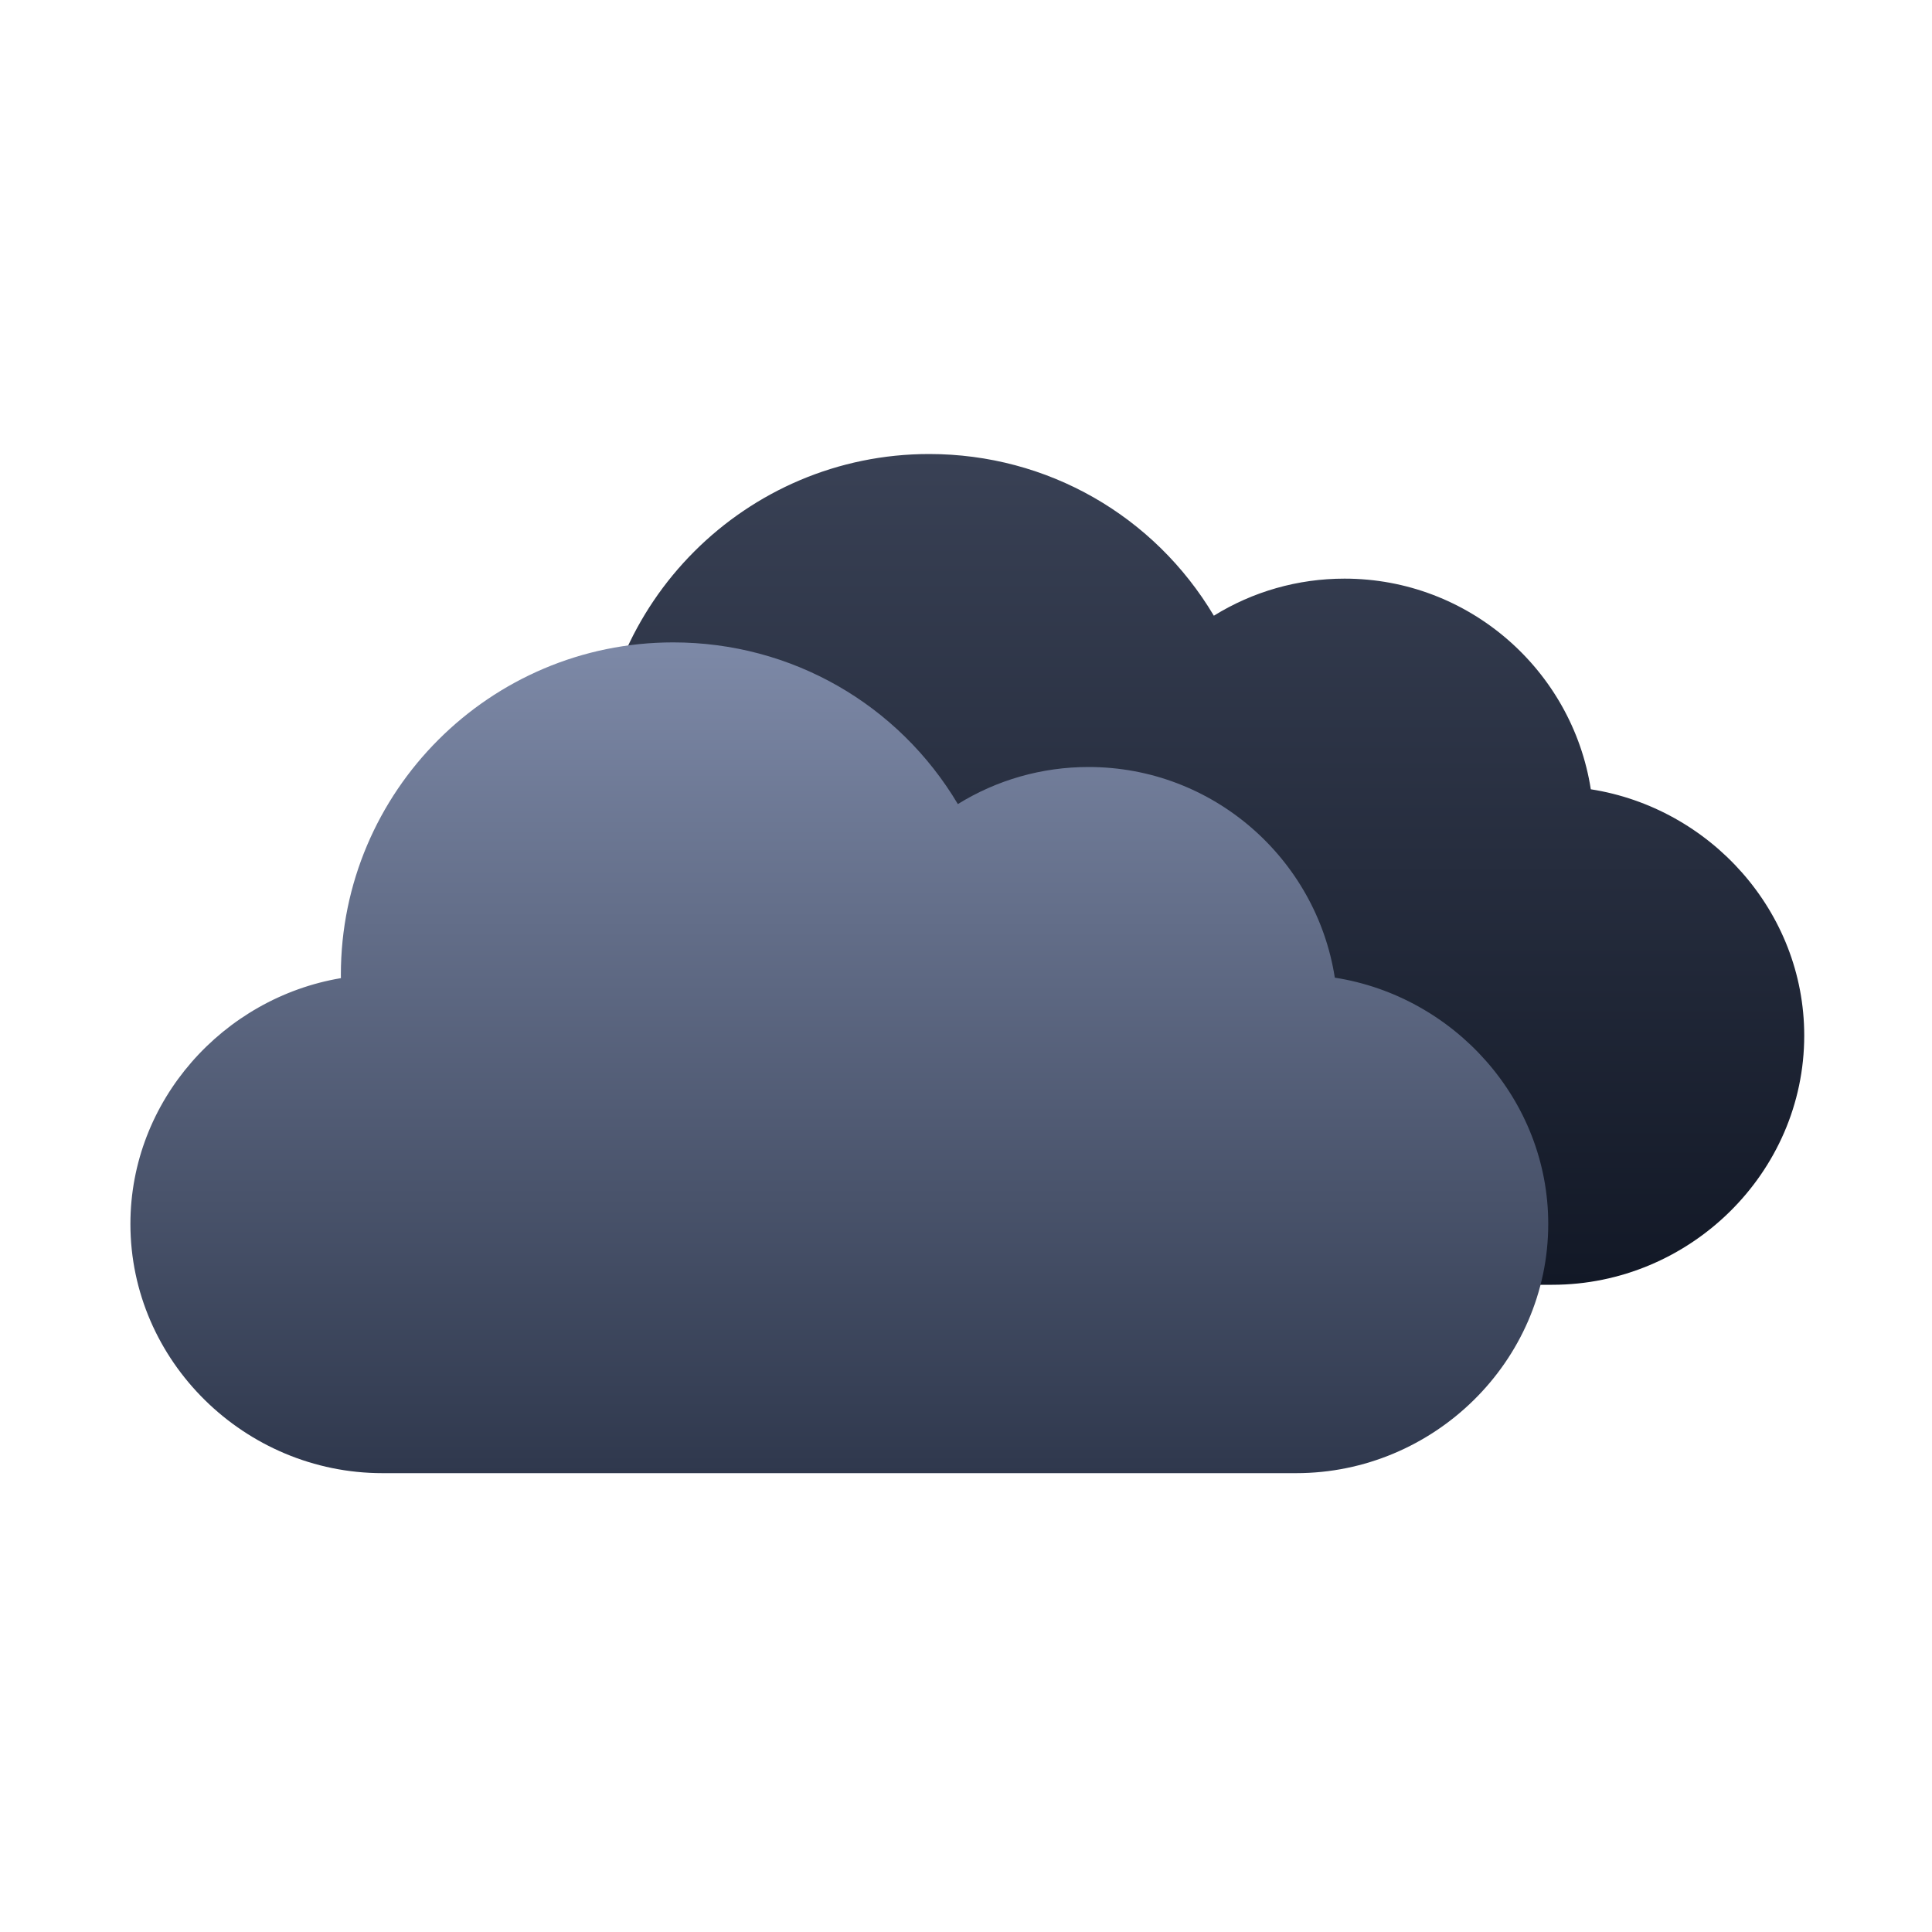
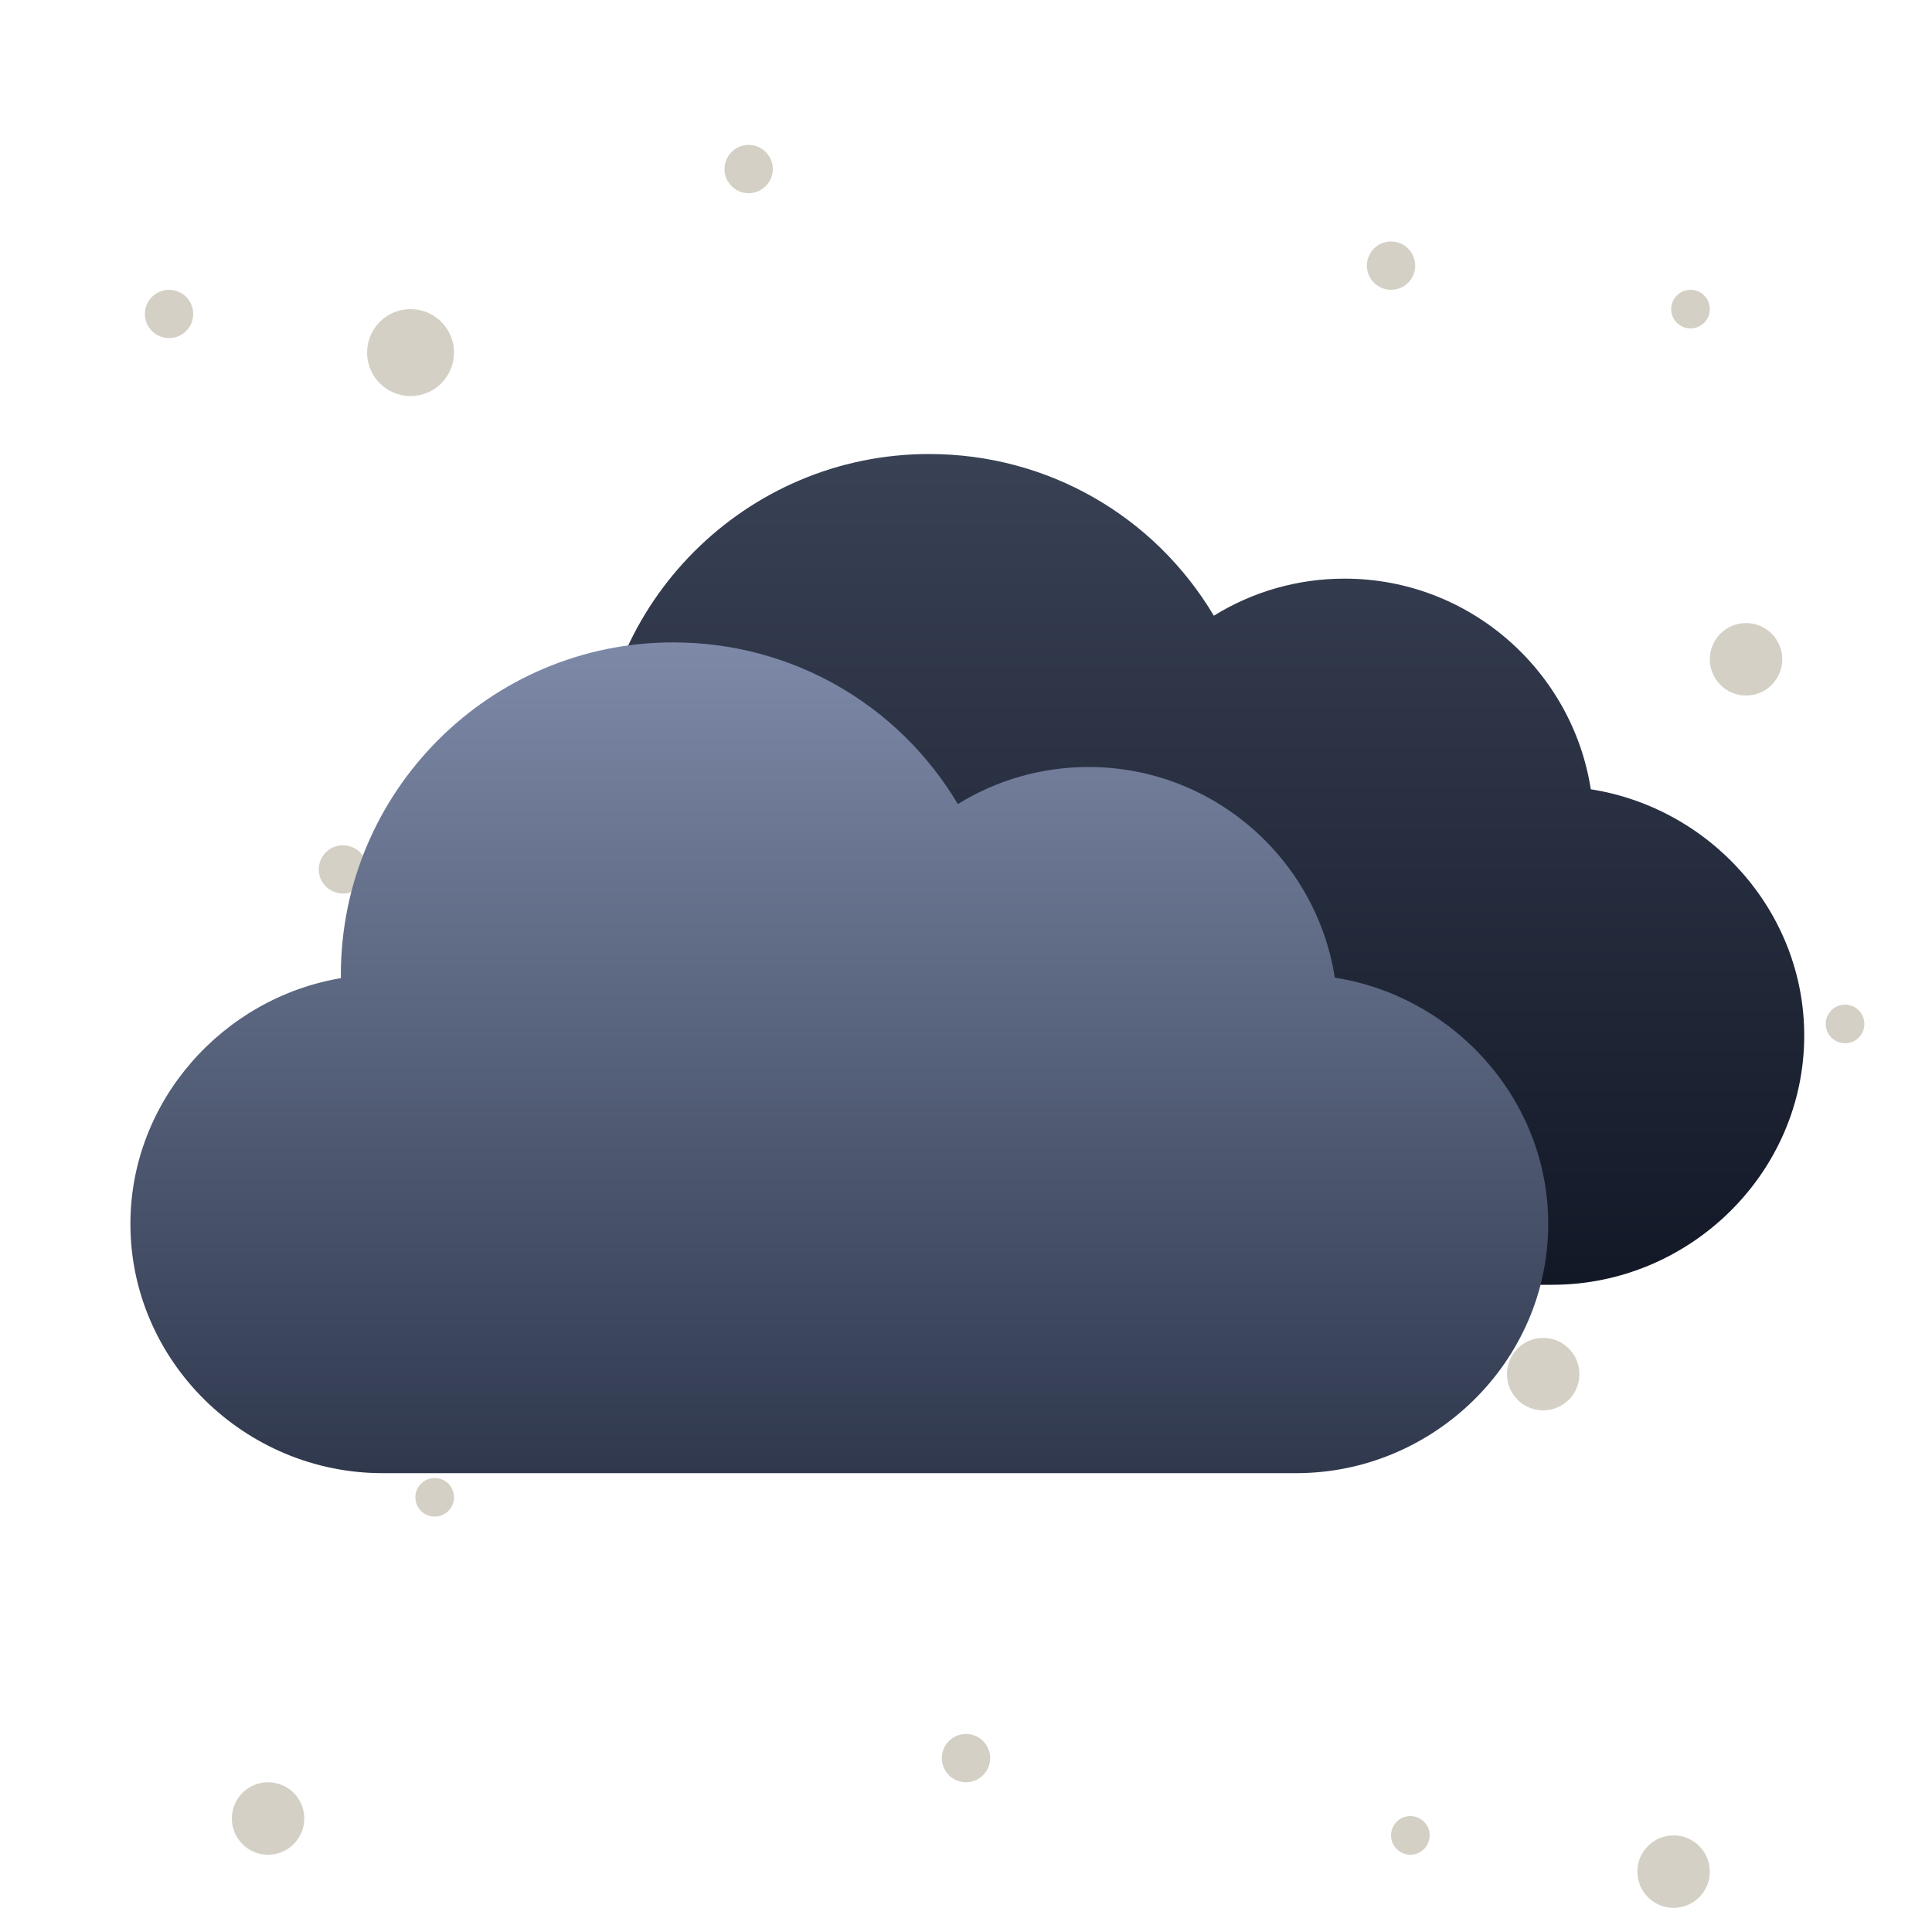
<svg xmlns="http://www.w3.org/2000/svg" width="400" height="400" viewBox="0 0 400 400" fill="none">
+   <circle cx="85" cy="73" r="9" fill="#D4D0C5" />
+   <circle cx="288" cy="55" r="5" fill="#D4D0C5" />
+   <circle cx="155" cy="35" r="5" fill="#D4D0C5" />
+   <circle cx="200" cy="364" r="5" fill="#D4D0C5" />
+   <circle cx="71" cy="180" r="5" fill="#D4D0C5" />
+   <circle cx="35" cy="65" r="5" fill="#D4D0C5" />
+   <circle cx="319.5" cy="284.5" r="7.5" fill="#D4D0C5" />
+   <circle cx="346.5" cy="387.5" r="7.5" fill="#D4D0C5" />
+   <circle cx="55.5" cy="376.5" r="7.5" fill="#D4D0C5" />
+   <circle cx="361.5" cy="136.5" r="7.5" fill="#D4D0C5" />
+   <circle cx="90" cy="310" r="4" fill="#D4D0C5" />
+   <circle cx="35" cy="254" r="4" fill="#D4D0C5" />
+   <circle cx="382" cy="212" r="4" fill="#D4D0C5" />
+   <circle cx="350" cy="64" r="4" fill="#D4D0C5" />
+   <circle cx="292" cy="380" r="4" fill="#D4D0C5" />
  <path d="M329.36 163.413C325.505 138.738 304.114 119.8 278.373 119.8C268.69 119.8 259.385 122.479 251.314 127.476C239.035 106.841 216.93 94 192.373 94C154.438 94 123.573 124.864 123.573 162.8C123.573 163.035 123.573 163.279 123.582 163.514C99.201 167.621 80 188.877 80 214.4C80 242.854 103.719 266 132.173 266H321.373C349.827 266 373.547 242.854 373.547 214.4C373.547 188.659 354.035 167.268 329.36 163.413Z" fill="url(#paint0_linear_7_602)" />
  <path d="M276.36 202.413C272.505 177.738 251.114 158.8 225.373 158.8C215.69 158.8 206.385 161.479 198.314 166.476C186.035 145.841 163.93 133 139.373 133C101.438 133 70.573 163.864 70.573 201.8C70.573 202.035 70.573 202.279 70.582 202.514C46.201 206.621 27 227.877 27 253.4C27 281.854 50.719 305 79.173 305H268.373C296.827 305 320.547 281.854 320.547 253.4C320.547 227.659 301.035 206.268 276.36 202.413Z" fill="url(#paint1_linear_7_602)" />
  <defs>
    <linearGradient id="paint0_linear_7_602" x1="226.773" y1="94" x2="226.773" y2="266" gradientUnits="userSpaceOnUse">
      <stop stop-color="#394155" />
      <stop offset="1" stop-color="#121826" />
    </linearGradient>
    <linearGradient id="paint1_linear_7_602" x1="173.773" y1="133" x2="173.773" y2="305" gradientUnits="userSpaceOnUse">
      <stop stop-color="#7D89A7" />
      <stop offset="1" stop-color="#2F384D" />
    </linearGradient>
  </defs>
</svg>
